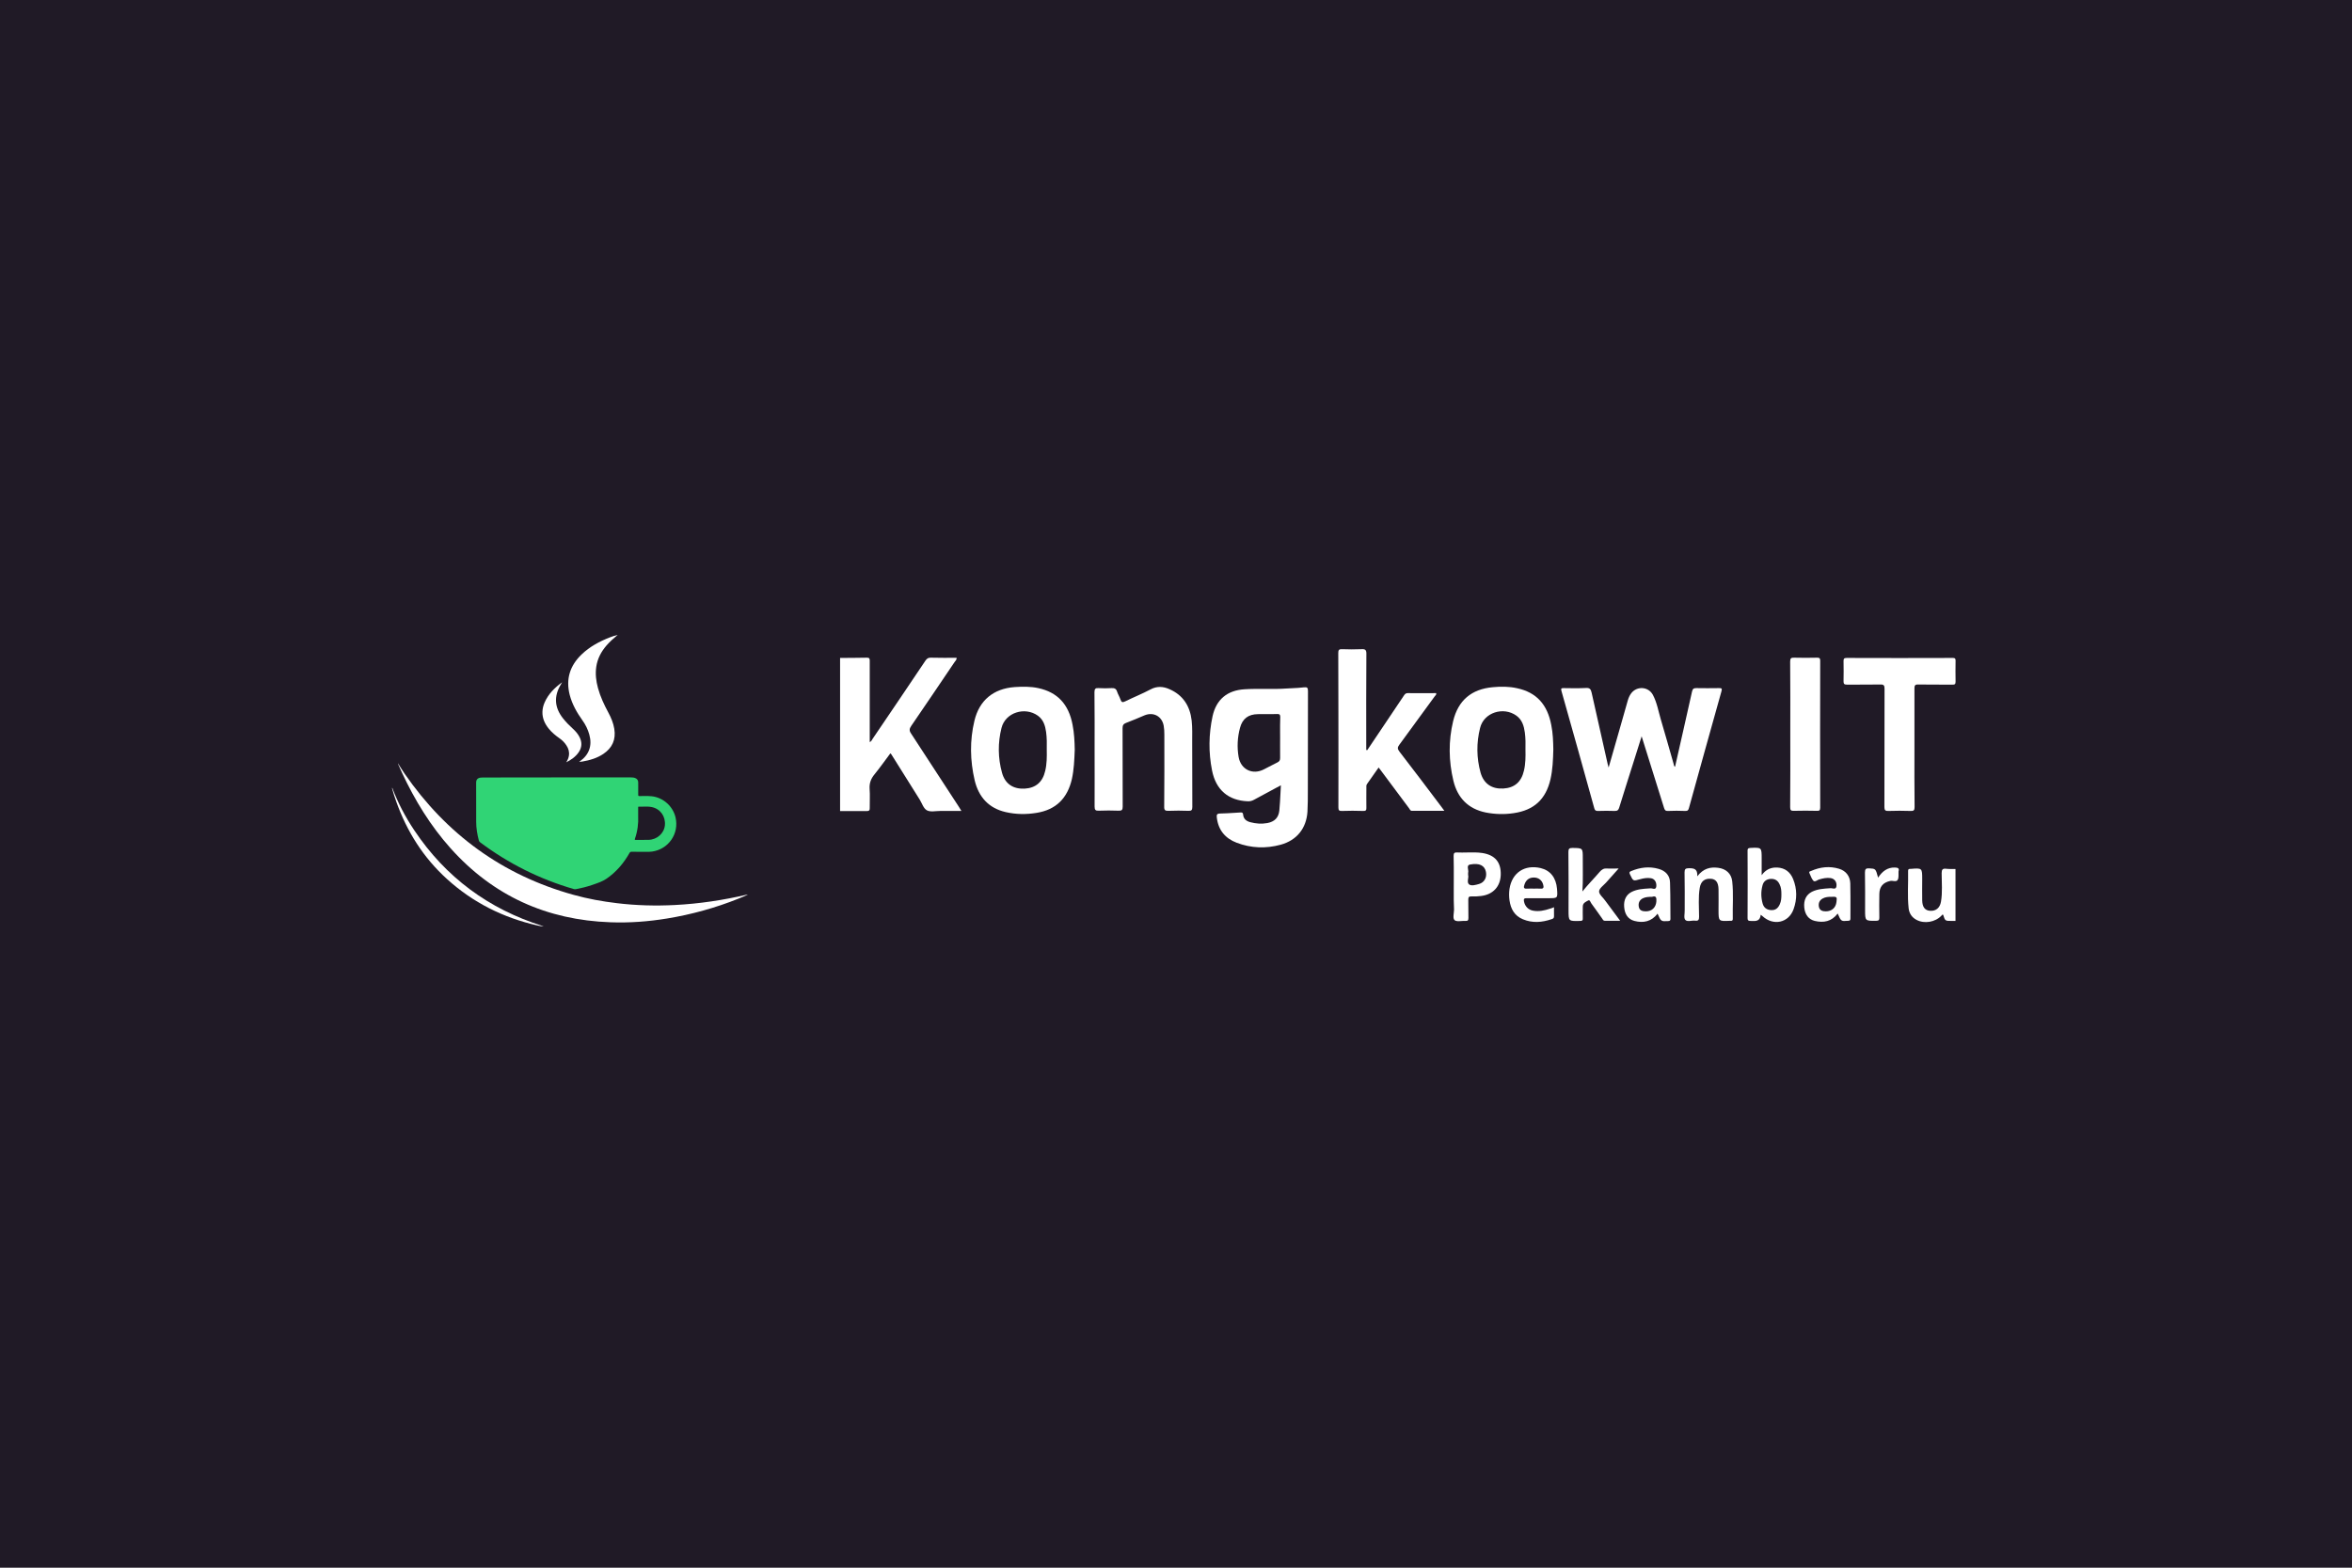
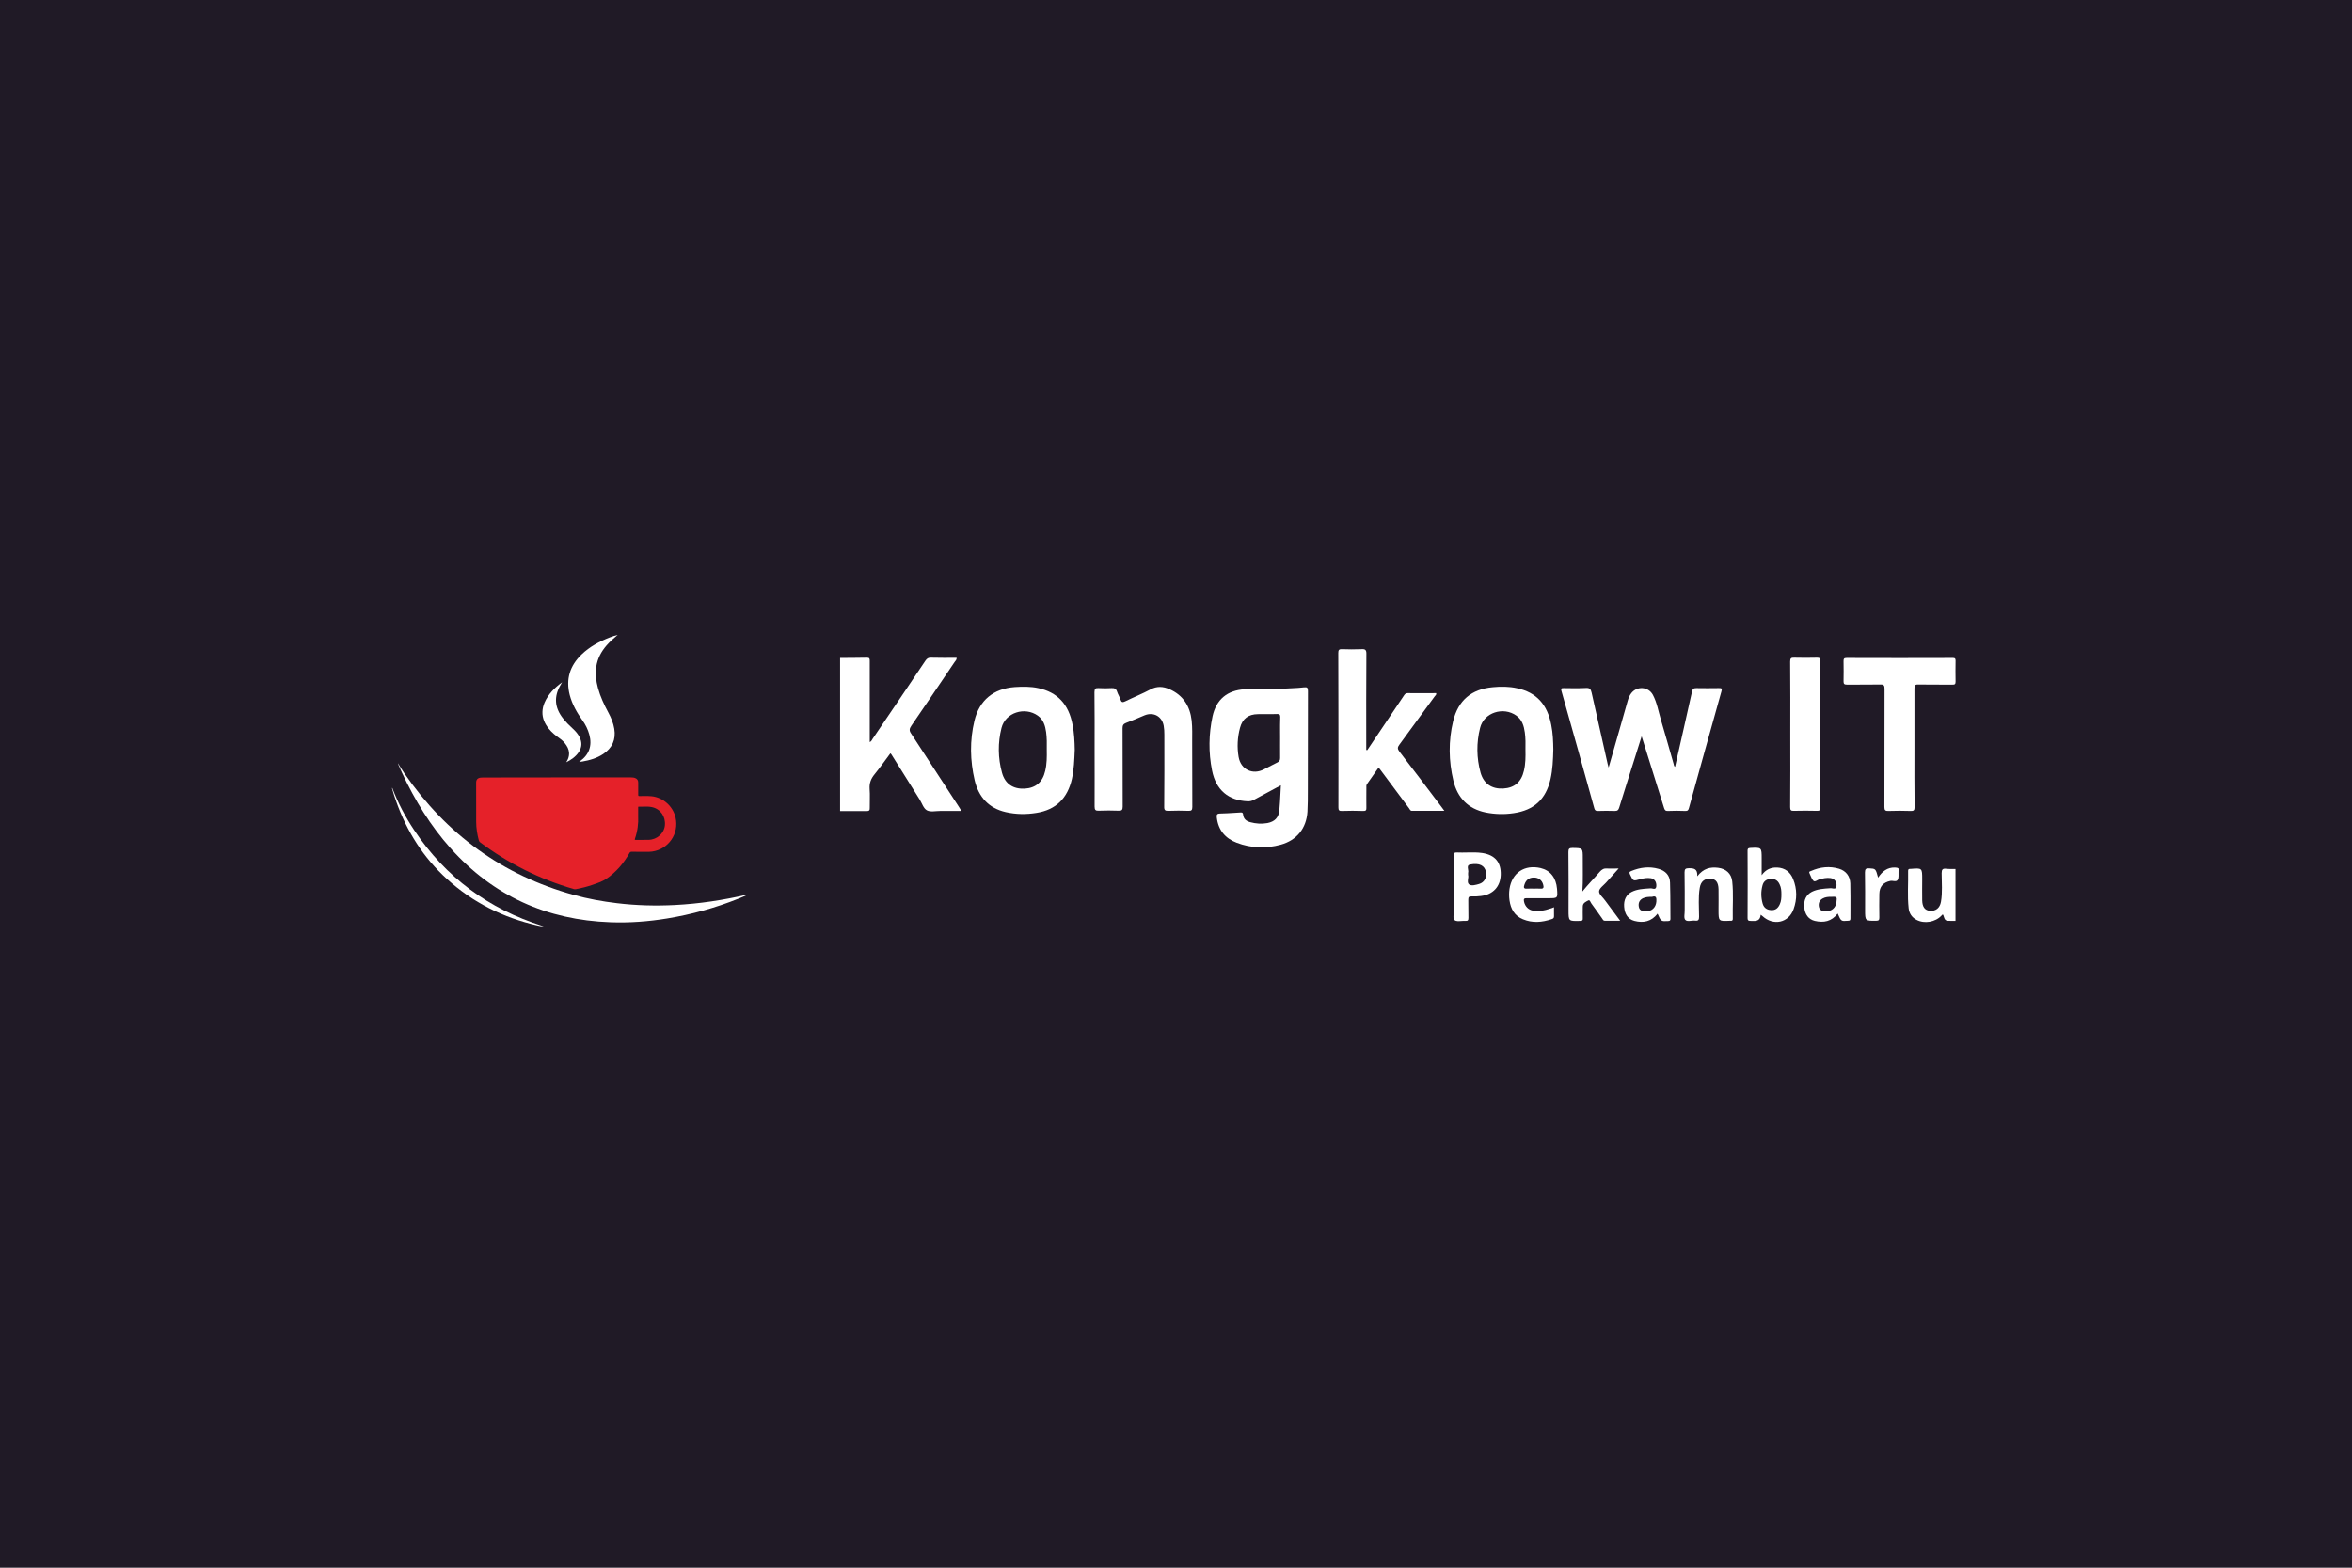
<svg xmlns="http://www.w3.org/2000/svg" width="300" height="200" viewBox="0 0 300 200" fill="none">
  <g clip-path="url(#clip0_632_54)">
    <path d="M0 0.001H300V200.001H0V0.001Z" fill="#201A26" />
    <path d="M50.758 97.381C51.048 97.837 51.315 98.281 51.611 98.707C56.949 106.429 64.084 111.646 73.154 114.161C74.974 114.668 76.824 115.003 78.701 115.225C81.154 115.521 83.612 115.584 86.07 115.459C89.188 115.299 92.266 114.838 95.305 114.127C95.322 114.121 95.339 114.127 95.367 114.144C95.168 114.23 94.975 114.321 94.776 114.406C94.576 114.491 94.372 114.577 94.172 114.656C91.242 115.828 88.215 116.665 85.097 117.177C82.701 117.57 80.295 117.752 77.871 117.661C69.751 117.376 62.917 114.303 57.478 108.227C54.906 105.353 52.92 102.104 51.293 98.622C51.111 98.229 50.94 97.837 50.764 97.444C50.758 97.438 50.758 97.421 50.758 97.381Z" fill="white" />
    <path d="M78.787 81C78.286 81.415 77.797 81.848 77.37 82.337C76.687 83.128 76.209 84.016 76.056 85.057C75.919 85.979 76.027 86.883 76.272 87.777C76.573 88.875 77.051 89.899 77.592 90.901C77.945 91.561 78.235 92.243 78.354 92.983C78.576 94.355 78.098 95.418 76.949 96.187C76.147 96.721 75.248 96.989 74.309 97.148C74.172 97.171 74.036 97.188 73.876 97.205C73.91 97.171 73.928 97.154 73.945 97.142C75.139 96.3 75.561 95.128 75.168 93.717C74.986 93.063 74.696 92.46 74.297 91.908C73.586 90.912 72.983 89.859 72.67 88.664C72.147 86.639 72.693 84.92 74.189 83.487C75.225 82.491 76.465 81.831 77.791 81.313C78.115 81.188 78.445 81.08 78.787 81Z" fill="white" />
    <path d="M72.22 97.251C72.385 96.995 72.516 96.727 72.562 96.42C72.642 95.936 72.516 95.504 72.255 95.106C72.021 94.741 71.725 94.44 71.373 94.195C70.872 93.842 70.4 93.461 70.013 92.983C69.495 92.352 69.165 91.646 69.188 90.815C69.199 90.406 69.296 90.007 69.461 89.632C69.933 88.539 70.747 87.737 71.697 87.043C71.623 87.174 71.549 87.299 71.475 87.43C70.633 88.892 70.752 90.28 71.782 91.606C72.169 92.107 72.619 92.556 73.085 92.983C73.421 93.29 73.723 93.638 73.927 94.047C74.263 94.713 74.229 95.362 73.808 95.976C73.404 96.556 72.846 96.943 72.22 97.251Z" fill="white" />
    <path d="M50.041 100.528C50.758 102.44 51.708 104.227 52.84 105.922C56.852 111.925 62.326 115.965 69.199 118.133C69.25 118.15 69.296 118.167 69.347 118.196C69.063 118.184 68.784 118.121 68.505 118.059C64.175 117.075 60.323 115.146 57.023 112.153C54.007 109.422 51.902 106.087 50.542 102.263C50.343 101.7 50.155 101.137 50.001 100.562C49.995 100.522 50.013 100.517 50.041 100.528Z" fill="white" />
-     <path fill-rule="evenodd" clip-rule="evenodd" d="M80.477 99.179H71.047C67.907 99.179 64.76 99.179 61.62 99.191C61.506 99.191 61.392 99.191 61.284 99.208C60.909 99.265 60.733 99.47 60.733 99.845C60.733 101.512 60.733 103.174 60.738 104.835C60.738 105.649 60.869 106.446 61.08 107.231C61.102 107.328 61.154 107.396 61.233 107.453C64.852 110.167 68.835 112.158 73.182 113.422C73.273 113.444 73.353 113.456 73.444 113.439C74.144 113.308 74.832 113.137 75.504 112.909C75.575 112.885 75.647 112.86 75.718 112.835C76.285 112.641 76.853 112.446 77.353 112.107C78.599 111.254 79.555 110.127 80.295 108.818C80.357 108.704 80.426 108.665 80.556 108.665C80.957 108.673 81.355 108.672 81.754 108.671C81.888 108.671 82.021 108.67 82.155 108.67C82.256 108.669 82.356 108.669 82.456 108.67C82.694 108.672 82.931 108.674 83.168 108.642C85.273 108.346 86.645 106.36 86.167 104.289C85.831 102.844 84.579 101.734 83.1 101.581C82.751 101.542 82.4 101.548 82.05 101.554C81.886 101.557 81.722 101.56 81.558 101.558C81.433 101.558 81.404 101.524 81.404 101.399C81.408 101.05 81.407 100.704 81.405 100.356C81.405 100.183 81.404 100.009 81.404 99.834C81.404 99.549 81.285 99.367 81.017 99.259C80.841 99.191 80.659 99.179 80.477 99.179ZM81.398 103.037V104.152C81.444 105.034 81.325 106.036 80.983 107.015C80.943 107.134 80.983 107.151 81.091 107.151C81.325 107.149 81.558 107.149 81.791 107.15C82.102 107.151 82.412 107.152 82.724 107.145C83.805 107.123 84.71 106.309 84.807 105.29C84.915 104.158 84.232 103.191 83.134 102.963C82.77 102.887 82.398 102.898 82.027 102.908C81.841 102.913 81.656 102.918 81.472 102.912C81.391 102.907 81.394 102.959 81.397 103.009C81.398 103.019 81.398 103.028 81.398 103.037Z" fill="#30D475" />
+     <path fill-rule="evenodd" clip-rule="evenodd" d="M80.477 99.179H71.047C67.907 99.179 64.76 99.179 61.62 99.191C61.506 99.191 61.392 99.191 61.284 99.208C60.909 99.265 60.733 99.47 60.733 99.845C60.733 101.512 60.733 103.174 60.738 104.835C60.738 105.649 60.869 106.446 61.08 107.231C61.102 107.328 61.154 107.396 61.233 107.453C64.852 110.167 68.835 112.158 73.182 113.422C73.273 113.444 73.353 113.456 73.444 113.439C74.144 113.308 74.832 113.137 75.504 112.909C75.575 112.885 75.647 112.86 75.718 112.835C76.285 112.641 76.853 112.446 77.353 112.107C78.599 111.254 79.555 110.127 80.295 108.818C80.357 108.704 80.426 108.665 80.556 108.665C80.957 108.673 81.355 108.672 81.754 108.671C81.888 108.671 82.021 108.67 82.155 108.67C82.256 108.669 82.356 108.669 82.456 108.67C82.694 108.672 82.931 108.674 83.168 108.642C85.273 108.346 86.645 106.36 86.167 104.289C85.831 102.844 84.579 101.734 83.1 101.581C82.751 101.542 82.4 101.548 82.05 101.554C81.886 101.557 81.722 101.56 81.558 101.558C81.433 101.558 81.404 101.524 81.404 101.399C81.408 101.05 81.407 100.704 81.405 100.356C81.405 100.183 81.404 100.009 81.404 99.834C81.404 99.549 81.285 99.367 81.017 99.259C80.841 99.191 80.659 99.179 80.477 99.179ZM81.398 103.037V104.152C81.444 105.034 81.325 106.036 80.983 107.015C80.943 107.134 80.983 107.151 81.091 107.151C81.325 107.149 81.558 107.149 81.791 107.15C82.102 107.151 82.412 107.152 82.724 107.145C83.805 107.123 84.71 106.309 84.807 105.29C84.915 104.158 84.232 103.191 83.134 102.963C82.77 102.887 82.398 102.898 82.027 102.908C81.841 102.913 81.656 102.918 81.472 102.912C81.391 102.907 81.394 102.959 81.397 103.009C81.398 103.019 81.398 103.028 81.398 103.037Z" fill="#E52129" />
    <path d="M107.154 83.938C108.305 83.921 109.44 83.938 110.591 83.905C110.92 83.905 110.936 84.053 110.936 84.316C110.936 86.076 110.936 87.835 110.936 89.595C110.936 91.272 110.936 92.95 110.936 94.677C111.15 94.578 111.216 94.397 111.298 94.265C113.551 90.944 115.804 87.622 118.041 84.283C118.222 84.02 118.402 83.888 118.731 83.905C119.817 83.938 120.919 83.921 122.02 83.921C122.037 84.184 121.856 84.316 121.757 84.464C119.915 87.177 118.09 89.907 116.232 92.604C115.985 92.966 115.952 93.213 116.215 93.591C118.254 96.699 120.277 99.824 122.316 102.948C122.415 103.096 122.497 103.228 122.629 103.458C121.675 103.458 120.803 103.458 119.932 103.458C119.356 103.458 118.666 103.623 118.222 103.376C117.794 103.146 117.597 102.471 117.301 101.995C116.1 100.07 114.9 98.146 113.683 96.222C113.666 96.189 113.633 96.173 113.568 96.107C112.893 97.012 112.252 97.916 111.545 98.788C111.084 99.347 110.871 99.922 110.92 100.646C110.986 101.452 110.92 102.258 110.936 103.063C110.953 103.376 110.854 103.475 110.542 103.475C109.407 103.458 108.289 103.475 107.154 103.475C107.154 96.946 107.154 90.45 107.154 83.938Z" fill="white" />
    <path d="M209.393 93.936C209.014 95.121 208.686 96.173 208.357 97.225C207.748 99.166 207.124 101.09 206.531 103.03C206.433 103.343 206.317 103.458 205.973 103.458C205.249 103.425 204.542 103.442 203.818 103.458C203.555 103.458 203.44 103.409 203.357 103.129C201.976 98.13 200.578 93.147 199.164 88.148C199.065 87.802 199.18 87.786 199.46 87.786C200.398 87.802 201.335 87.819 202.288 87.77C202.782 87.737 202.913 87.934 203.012 88.362C203.686 91.404 204.377 94.446 205.068 97.505C205.084 97.604 205.117 97.686 205.183 97.916C205.676 96.173 206.137 94.578 206.597 92.983C206.942 91.782 207.288 90.582 207.616 89.398C207.715 89.052 207.847 88.723 208.077 88.427C208.818 87.49 210.248 87.589 210.823 88.641C211.35 89.628 211.531 90.746 211.843 91.799C212.402 93.673 212.928 95.564 213.472 97.456C213.504 97.587 213.504 97.735 213.652 97.834C214.376 94.627 215.115 91.42 215.823 88.214C215.905 87.868 216.036 87.786 216.366 87.786C217.319 87.802 218.273 87.802 219.243 87.786C219.573 87.786 219.688 87.802 219.573 88.197C218.175 93.147 216.809 98.113 215.428 103.08C215.362 103.343 215.263 103.475 214.951 103.458C214.211 103.425 213.488 103.425 212.748 103.458C212.436 103.475 212.337 103.343 212.254 103.08C211.317 100.087 210.38 97.094 209.393 93.936Z" fill="white" />
    <path d="M174.398 95.696C175.647 93.821 176.914 91.963 178.164 90.088C178.476 89.628 178.789 89.151 179.101 88.691C179.216 88.526 179.331 88.427 179.545 88.427C180.762 88.444 181.962 88.427 183.179 88.427C183.245 88.641 183.081 88.723 182.998 88.838C181.502 90.894 180.006 92.95 178.492 95.005C178.246 95.334 178.229 95.532 178.492 95.877C180.301 98.212 182.078 100.58 183.854 102.932C183.969 103.08 184.067 103.228 184.232 103.442C182.802 103.442 181.453 103.442 180.088 103.442C179.874 103.442 179.825 103.244 179.726 103.113C178.542 101.534 177.375 99.955 176.207 98.393C176.092 98.245 175.977 98.097 175.845 97.916C175.335 98.64 174.858 99.33 174.365 100.021C174.25 100.186 174.283 100.35 174.283 100.514C174.283 101.353 174.267 102.192 174.283 103.031C174.299 103.359 174.217 103.475 173.872 103.458C172.967 103.425 172.063 103.425 171.158 103.458C170.796 103.475 170.714 103.359 170.714 102.998C170.73 98.919 170.714 94.824 170.714 90.746C170.714 88.263 170.714 85.796 170.698 83.313C170.698 82.951 170.764 82.803 171.175 82.82C171.997 82.853 172.819 82.853 173.641 82.82C174.135 82.787 174.299 82.902 174.283 83.445C174.25 87.375 174.267 91.305 174.267 95.236C174.267 95.384 174.267 95.532 174.267 95.68C174.332 95.68 174.365 95.696 174.398 95.696Z" fill="white" />
    <path d="M139.617 95.647C139.617 93.197 139.633 90.763 139.6 88.312C139.6 87.868 139.732 87.753 140.143 87.786C140.685 87.819 141.244 87.819 141.788 87.786C142.132 87.77 142.363 87.852 142.478 88.214C142.593 88.575 142.806 88.888 142.922 89.25C143.037 89.595 143.185 89.644 143.514 89.48C144.583 88.954 145.701 88.51 146.754 87.951C147.576 87.507 148.381 87.572 149.154 87.918C150.898 88.674 151.786 90.072 151.999 91.93C152.098 92.851 152.065 93.772 152.065 94.693C152.065 97.439 152.065 100.202 152.082 102.948C152.082 103.359 151.966 103.458 151.572 103.442C150.734 103.409 149.894 103.409 149.056 103.442C148.628 103.458 148.48 103.376 148.496 102.899C148.53 99.84 148.514 96.781 148.514 93.706C148.514 93.328 148.496 92.95 148.431 92.588C148.217 91.388 147.132 90.795 145.997 91.256C145.208 91.585 144.435 91.93 143.629 92.226C143.284 92.358 143.185 92.539 143.185 92.9C143.201 96.239 143.185 99.577 143.201 102.899C143.201 103.327 143.087 103.442 142.675 103.425C141.837 103.392 140.997 103.392 140.159 103.425C139.748 103.442 139.617 103.343 139.617 102.899C139.633 100.498 139.617 98.081 139.617 95.647Z" fill="white" />
    <path d="M244.19 95.416C244.19 97.933 244.174 100.449 244.207 102.965C244.207 103.376 244.092 103.475 243.697 103.458C242.76 103.425 241.823 103.425 240.868 103.458C240.474 103.475 240.358 103.359 240.358 102.965C240.375 97.933 240.358 92.917 240.375 87.885C240.375 87.457 240.293 87.309 239.832 87.326C238.418 87.358 236.987 87.326 235.573 87.342C235.228 87.342 235.146 87.243 235.146 86.914C235.162 86.059 235.162 85.204 235.146 84.349C235.146 84.053 235.195 83.938 235.54 83.938C240.063 83.954 244.569 83.954 249.091 83.938C249.354 83.938 249.436 84.004 249.436 84.283C249.42 85.171 249.42 86.059 249.436 86.947C249.436 87.26 249.354 87.358 249.041 87.342C247.594 87.326 246.131 87.358 244.684 87.326C244.256 87.309 244.19 87.457 244.19 87.835C244.19 90.351 244.19 92.884 244.19 95.416Z" fill="white" />
    <path d="M228.353 93.641C228.353 90.565 228.371 87.49 228.337 84.398C228.337 83.987 228.452 83.889 228.847 83.905C229.818 83.938 230.804 83.921 231.774 83.905C232.087 83.905 232.169 83.987 232.169 84.3C232.153 90.549 232.153 96.781 232.169 103.031C232.169 103.376 232.07 103.458 231.742 103.442C230.771 103.425 229.785 103.409 228.814 103.442C228.436 103.458 228.337 103.359 228.337 102.965C228.371 99.873 228.353 96.749 228.353 93.641Z" fill="white" />
    <path fill-rule="evenodd" clip-rule="evenodd" d="M162.743 100.525C162.953 100.413 163.165 100.3 163.379 100.186C163.36 100.525 163.343 100.856 163.327 101.182C163.288 101.946 163.251 102.677 163.182 103.392C163.083 104.33 162.574 104.823 161.653 105.004C160.912 105.135 160.189 105.086 159.465 104.889C158.972 104.757 158.611 104.478 158.561 103.919C158.528 103.625 158.367 103.639 158.172 103.655L158.166 103.655C157.952 103.668 157.739 103.681 157.525 103.694C156.884 103.735 156.242 103.775 155.601 103.787C155.19 103.803 155.173 103.968 155.206 104.297C155.388 105.892 156.276 106.961 157.755 107.52C159.581 108.211 161.472 108.277 163.347 107.767C165.402 107.208 166.636 105.678 166.768 103.54C166.817 102.652 166.817 101.764 166.817 100.876C166.825 98.763 166.825 96.646 166.825 94.526C166.825 92.407 166.825 90.286 166.833 88.164C166.833 87.753 166.75 87.638 166.323 87.687C165.829 87.753 165.341 87.775 164.852 87.797C164.608 87.808 164.365 87.819 164.119 87.835C163.196 87.903 162.272 87.897 161.35 87.89C160.481 87.884 159.612 87.878 158.742 87.934C156.555 88.066 155.141 89.217 154.664 91.371C154.17 93.673 154.137 95.992 154.598 98.294C155.091 100.794 156.703 102.126 159.137 102.225C159.433 102.241 159.696 102.175 159.959 102.027C160.863 101.528 161.78 101.039 162.743 100.525ZM163.278 95.005C163.279 94.72 163.281 94.435 163.281 94.15C163.281 93.928 163.28 93.707 163.278 93.485C163.276 92.818 163.273 92.148 163.298 91.47C163.298 91.174 163.215 91.091 162.919 91.091C162.449 91.11 161.979 91.108 161.509 91.105C161.157 91.103 160.805 91.101 160.453 91.108C159.219 91.124 158.479 91.683 158.166 92.851C157.838 94.068 157.772 95.318 157.986 96.568C158.265 98.179 159.778 98.903 161.225 98.146C161.417 98.048 161.609 97.947 161.801 97.847C162.184 97.646 162.568 97.445 162.952 97.258C163.182 97.143 163.281 96.995 163.281 96.716C163.27 96.146 163.274 95.576 163.278 95.005Z" fill="white" />
    <path fill-rule="evenodd" clip-rule="evenodd" d="M136.722 99.38C136.985 98.179 137.035 96.946 137.084 95.663C137.068 94.627 137.018 93.525 136.805 92.456C136.311 89.842 134.88 88.312 132.43 87.786C131.443 87.572 130.424 87.589 129.421 87.654C126.724 87.852 124.915 89.332 124.29 91.947C123.681 94.479 123.731 97.028 124.323 99.561C124.833 101.682 126.115 103.113 128.286 103.606C129.585 103.902 130.884 103.919 132.2 103.705C134.716 103.31 136.163 101.814 136.722 99.38ZM133.318 98.344C133.532 97.456 133.532 96.551 133.516 95.647C133.532 94.89 133.532 94.134 133.433 93.394C133.318 92.572 133.088 91.815 132.381 91.305C130.72 90.121 128.237 90.894 127.743 92.868C127.266 94.759 127.283 96.699 127.809 98.59C128.204 100.021 129.24 100.679 130.687 100.613C132.101 100.531 132.989 99.791 133.318 98.344Z" fill="white" />
    <path fill-rule="evenodd" clip-rule="evenodd" d="M197.766 99.413C198.045 98.179 198.095 96.929 198.128 95.614C198.112 94.611 198.079 93.542 197.865 92.489C197.371 89.874 195.973 88.329 193.507 87.802C192.487 87.572 191.435 87.572 190.399 87.671C187.685 87.918 185.991 89.348 185.35 91.996C184.741 94.528 184.775 97.077 185.383 99.61C185.909 101.781 187.258 103.195 189.51 103.655C190.694 103.886 191.879 103.919 193.079 103.738C195.678 103.359 197.175 101.962 197.766 99.413ZM194.378 98.327C194.593 97.439 194.593 96.535 194.575 95.63C194.593 94.907 194.593 94.167 194.494 93.443C194.378 92.604 194.148 91.832 193.425 91.305C191.764 90.105 189.264 90.894 188.787 92.868C188.31 94.759 188.326 96.699 188.853 98.59C189.264 100.005 190.3 100.679 191.748 100.597C193.178 100.514 194.049 99.758 194.378 98.327Z" fill="white" />
    <path d="M249.425 117.489C249.268 117.489 249.092 117.489 248.935 117.489C248.097 117.489 248.097 117.489 247.852 116.703C247.748 116.651 247.695 116.738 247.643 116.808C246.856 117.647 245.459 117.891 244.446 117.349C243.851 117.035 243.519 116.511 243.449 115.882C243.275 114.292 243.414 112.685 243.38 111.095C243.38 110.903 243.467 110.833 243.642 110.85C243.659 110.85 243.677 110.85 243.694 110.85C245.179 110.728 245.179 110.728 245.179 112.196C245.179 113.087 245.162 113.978 245.179 114.869C245.196 115.725 245.529 116.144 246.175 116.196C246.909 116.249 247.433 115.847 247.572 115.043C247.782 113.838 247.66 112.615 247.66 111.392C247.66 110.938 247.782 110.78 248.236 110.833C248.638 110.885 249.04 110.85 249.425 110.868C249.425 113.052 249.425 115.27 249.425 117.489Z" fill="white" />
    <path d="M201.834 113.733C202.55 112.842 203.337 112.056 204.053 111.217C204.315 110.92 204.577 110.763 204.979 110.798C205.433 110.833 205.869 110.798 206.463 110.798C205.869 111.462 205.363 112.021 204.857 112.597C204.524 112.964 203.982 113.331 203.965 113.716C203.948 114.1 204.472 114.502 204.751 114.904C205.363 115.742 205.975 116.563 206.656 117.472C205.957 117.472 205.328 117.472 204.699 117.472C204.489 117.472 204.437 117.297 204.35 117.175C203.896 116.546 203.458 115.899 202.987 115.27C202.864 115.113 202.795 114.746 202.567 114.886C202.288 115.043 201.886 115.183 201.886 115.655C201.886 116.144 201.869 116.633 201.886 117.122C201.903 117.402 201.834 117.489 201.536 117.489C200.069 117.524 200.069 117.542 200.069 116.109C200.069 113.646 200.087 111.165 200.052 108.701C200.052 108.3 200.139 108.177 200.558 108.177C201.886 108.195 201.886 108.177 201.886 109.488C201.869 110.903 201.938 112.3 201.834 113.733Z" fill="white" />
    <path d="M216.491 111.794C217.278 110.78 218.151 110.588 219.148 110.71C220.143 110.833 220.842 111.444 220.947 112.44C221.122 114.03 220.982 115.637 221.017 117.227C221.017 117.419 220.947 117.489 220.754 117.472C220.72 117.472 220.685 117.472 220.65 117.472C219.2 117.542 219.2 117.542 219.2 116.074C219.2 115.2 219.217 114.327 219.2 113.453C219.182 112.58 218.868 112.161 218.239 112.108C217.435 112.056 216.946 112.423 216.807 113.261C216.597 114.484 216.719 115.725 216.719 116.948C216.719 117.349 216.631 117.507 216.212 117.454C215.793 117.402 215.216 117.646 214.954 117.349C214.745 117.105 214.902 116.546 214.885 116.126C214.885 114.519 214.902 112.894 214.867 111.287C214.867 110.85 215.007 110.78 215.408 110.763C216.072 110.763 216.544 110.833 216.491 111.794Z" fill="white" />
    <path d="M239.553 111.968C240.095 111.147 240.742 110.658 241.685 110.675C242.034 110.693 242.296 110.728 242.157 111.182C242.157 111.2 242.157 111.217 242.157 111.235C242.139 111.584 242.209 111.986 242.052 112.248C241.877 112.562 241.423 112.318 241.108 112.388C240.2 112.58 239.728 113.104 239.711 114.047C239.693 115.043 239.693 116.039 239.711 117.035C239.711 117.349 239.658 117.472 239.309 117.472C237.894 117.489 237.894 117.489 237.894 116.091C237.894 114.502 237.911 112.894 237.876 111.304C237.876 110.85 238.016 110.763 238.418 110.78C239.239 110.833 239.239 110.798 239.553 111.968Z" fill="white" />
    <path fill-rule="evenodd" clip-rule="evenodd" d="M223.413 117.495C223.961 117.517 224.501 117.539 224.581 116.703C224.632 116.745 224.674 116.775 224.71 116.801C224.749 116.828 224.781 116.851 224.808 116.878C226.188 118.153 228.145 117.751 228.774 115.987C229.228 114.729 229.228 113.418 228.721 112.161C228.355 111.252 227.691 110.728 226.694 110.676C225.892 110.641 225.227 110.92 224.703 111.654V109.557C224.703 108.827 224.703 108.464 224.522 108.293C224.34 108.12 223.973 108.142 223.235 108.177C222.956 108.195 222.904 108.282 222.904 108.527C222.921 111.392 222.921 114.257 222.904 117.122C222.904 117.419 222.991 117.489 223.271 117.489C223.318 117.491 223.365 117.493 223.413 117.495ZM227.01 115.375C227.201 114.973 227.219 114.537 227.219 114.1C227.219 113.663 227.201 113.244 226.992 112.825C226.765 112.318 226.38 112.091 225.821 112.126C225.28 112.178 224.931 112.458 224.808 112.964C224.598 113.733 224.615 114.502 224.826 115.27C224.983 115.812 225.35 116.074 225.909 116.109C226.468 116.144 226.799 115.847 227.01 115.375Z" fill="white" />
    <path fill-rule="evenodd" clip-rule="evenodd" d="M185.431 112.121C185.429 112.448 185.428 112.776 185.428 113.104C185.428 113.299 185.428 113.495 185.427 113.692C185.424 114.479 185.421 115.273 185.464 116.057C185.464 116.188 185.445 116.335 185.428 116.485C185.385 116.851 185.339 117.228 185.551 117.402C185.734 117.55 186.058 117.527 186.394 117.503C186.57 117.49 186.75 117.477 186.913 117.489C187.228 117.507 187.298 117.402 187.298 117.087C187.289 116.703 187.289 116.323 187.289 115.943C187.289 115.563 187.289 115.183 187.281 114.799C187.281 114.467 187.35 114.344 187.7 114.362C188.084 114.379 188.486 114.362 188.887 114.309C190.425 114.135 191.368 113.121 191.421 111.619C191.473 110.029 190.722 109.086 189.08 108.824C188.432 108.728 187.779 108.742 187.126 108.756C186.705 108.765 186.284 108.774 185.865 108.754C185.516 108.736 185.411 108.824 185.411 109.191C185.437 110.16 185.434 111.139 185.431 112.121ZM187.257 111.474C187.26 111.519 187.263 111.577 187.263 111.654C187.303 111.78 187.28 111.941 187.256 112.108C187.216 112.381 187.176 112.668 187.403 112.842C187.7 113.052 188.241 112.894 188.661 112.772C189.325 112.58 189.674 111.951 189.534 111.235C189.377 110.431 188.713 110.064 187.525 110.291C187.16 110.36 187.204 110.629 187.251 110.905C187.275 111.052 187.299 111.201 187.263 111.322C187.253 111.364 187.255 111.406 187.257 111.474Z" fill="white" />
    <path fill-rule="evenodd" clip-rule="evenodd" d="M231.482 117.489C232.6 117.751 233.613 117.577 234.399 116.546C234.829 117.542 234.836 117.542 235.684 117.475L235.727 117.472C235.972 117.472 236.024 117.384 236.024 117.157C236.024 116.781 236.025 116.405 236.027 116.031C236.03 114.91 236.033 113.798 236.006 112.685C235.972 111.776 235.447 111.095 234.574 110.833C233.351 110.466 232.163 110.606 231.01 111.112C230.988 111.122 230.964 111.13 230.941 111.138C230.833 111.176 230.726 111.214 230.783 111.357C230.82 111.44 230.856 111.527 230.892 111.614C231.005 111.89 231.121 112.171 231.307 112.37C231.439 112.502 231.619 112.404 231.799 112.307C231.881 112.262 231.963 112.217 232.041 112.196C232.513 112.056 233.001 111.951 233.491 112.021C233.998 112.091 234.312 112.527 234.242 113.052C234.191 113.427 233.947 113.38 233.725 113.338C233.647 113.323 233.572 113.309 233.508 113.314C233.468 113.316 233.427 113.319 233.387 113.321C232.606 113.37 231.829 113.419 231.115 113.768C230.381 114.152 230.049 114.816 230.136 115.777C230.224 116.668 230.678 117.297 231.482 117.489ZM234.242 115.078C234.33 114.414 234.312 114.379 233.526 114.414C233.212 114.414 232.827 114.432 232.46 114.641C232.041 114.886 231.918 115.27 232.006 115.707C232.111 116.161 232.477 116.266 232.879 116.266C233.631 116.266 234.155 115.812 234.242 115.078Z" fill="white" />
    <path fill-rule="evenodd" clip-rule="evenodd" d="M198.213 116.141C198.215 116.011 198.217 115.879 198.217 115.742C198.008 115.829 197.833 115.899 197.675 115.934C196.994 116.161 196.278 116.319 195.544 116.179C194.932 116.074 194.513 115.62 194.391 115.026C194.321 114.694 194.391 114.572 194.758 114.589C195.376 114.601 195.992 114.597 196.61 114.593C196.919 114.591 197.227 114.589 197.535 114.589C198.106 114.589 198.394 114.589 198.529 114.445C198.668 114.298 198.646 114.001 198.601 113.401C198.479 111.968 197.746 111.042 196.505 110.745C194.461 110.274 192.853 111.339 192.539 113.401C192.47 113.89 192.47 114.379 192.539 114.869C192.696 115.969 193.186 116.843 194.252 117.28C195.474 117.786 196.697 117.681 197.92 117.262C198.113 117.21 198.234 117.105 198.217 116.878C198.205 116.636 198.209 116.393 198.213 116.141ZM195.372 113.362C195.469 113.364 195.566 113.366 195.667 113.366C195.761 113.366 195.856 113.364 195.949 113.362C196.131 113.358 196.309 113.355 196.47 113.366C196.907 113.419 196.924 113.191 196.837 112.877C196.697 112.3 196.243 111.951 195.649 111.951C195.037 111.951 194.635 112.265 194.444 112.859C194.321 113.209 194.338 113.419 194.792 113.366C194.99 113.355 195.18 113.358 195.372 113.362Z" fill="white" />
    <path fill-rule="evenodd" clip-rule="evenodd" d="M208.473 117.489C209.608 117.786 210.639 117.577 211.425 116.563C211.862 117.559 211.862 117.559 212.788 117.507C212.98 117.489 213.067 117.454 213.067 117.227C213.061 116.709 213.059 116.194 213.058 115.679C213.054 114.649 213.05 113.623 213.015 112.597C212.998 111.689 212.439 111.095 211.566 110.85C210.36 110.501 209.189 110.658 208.053 111.13C207.791 111.235 207.809 111.339 207.914 111.567C208.114 111.993 208.211 112.207 208.371 112.282C208.532 112.357 208.76 112.292 209.224 112.161C209.661 112.038 210.115 111.968 210.569 112.038C211.041 112.108 211.303 112.527 211.268 113.052C211.229 113.467 210.979 113.41 210.759 113.36C210.683 113.343 210.61 113.327 210.552 113.331C210.479 113.336 210.406 113.34 210.334 113.344C209.583 113.389 208.824 113.435 208.123 113.785C207.424 114.135 207.093 114.816 207.162 115.69C207.232 116.651 207.669 117.28 208.473 117.489ZM211.268 115.043C211.303 114.572 211.268 114.222 210.726 114.414C210.272 114.414 209.905 114.432 209.539 114.606C209.102 114.834 208.944 115.218 209.032 115.69C209.119 116.179 209.521 116.266 209.941 116.266C210.691 116.266 211.198 115.777 211.268 115.043Z" fill="white" />
  </g>
  <defs>
    <clipPath id="clip0_632_54">
      <rect width="300" height="200" fill="white" />
    </clipPath>
  </defs>
</svg>
